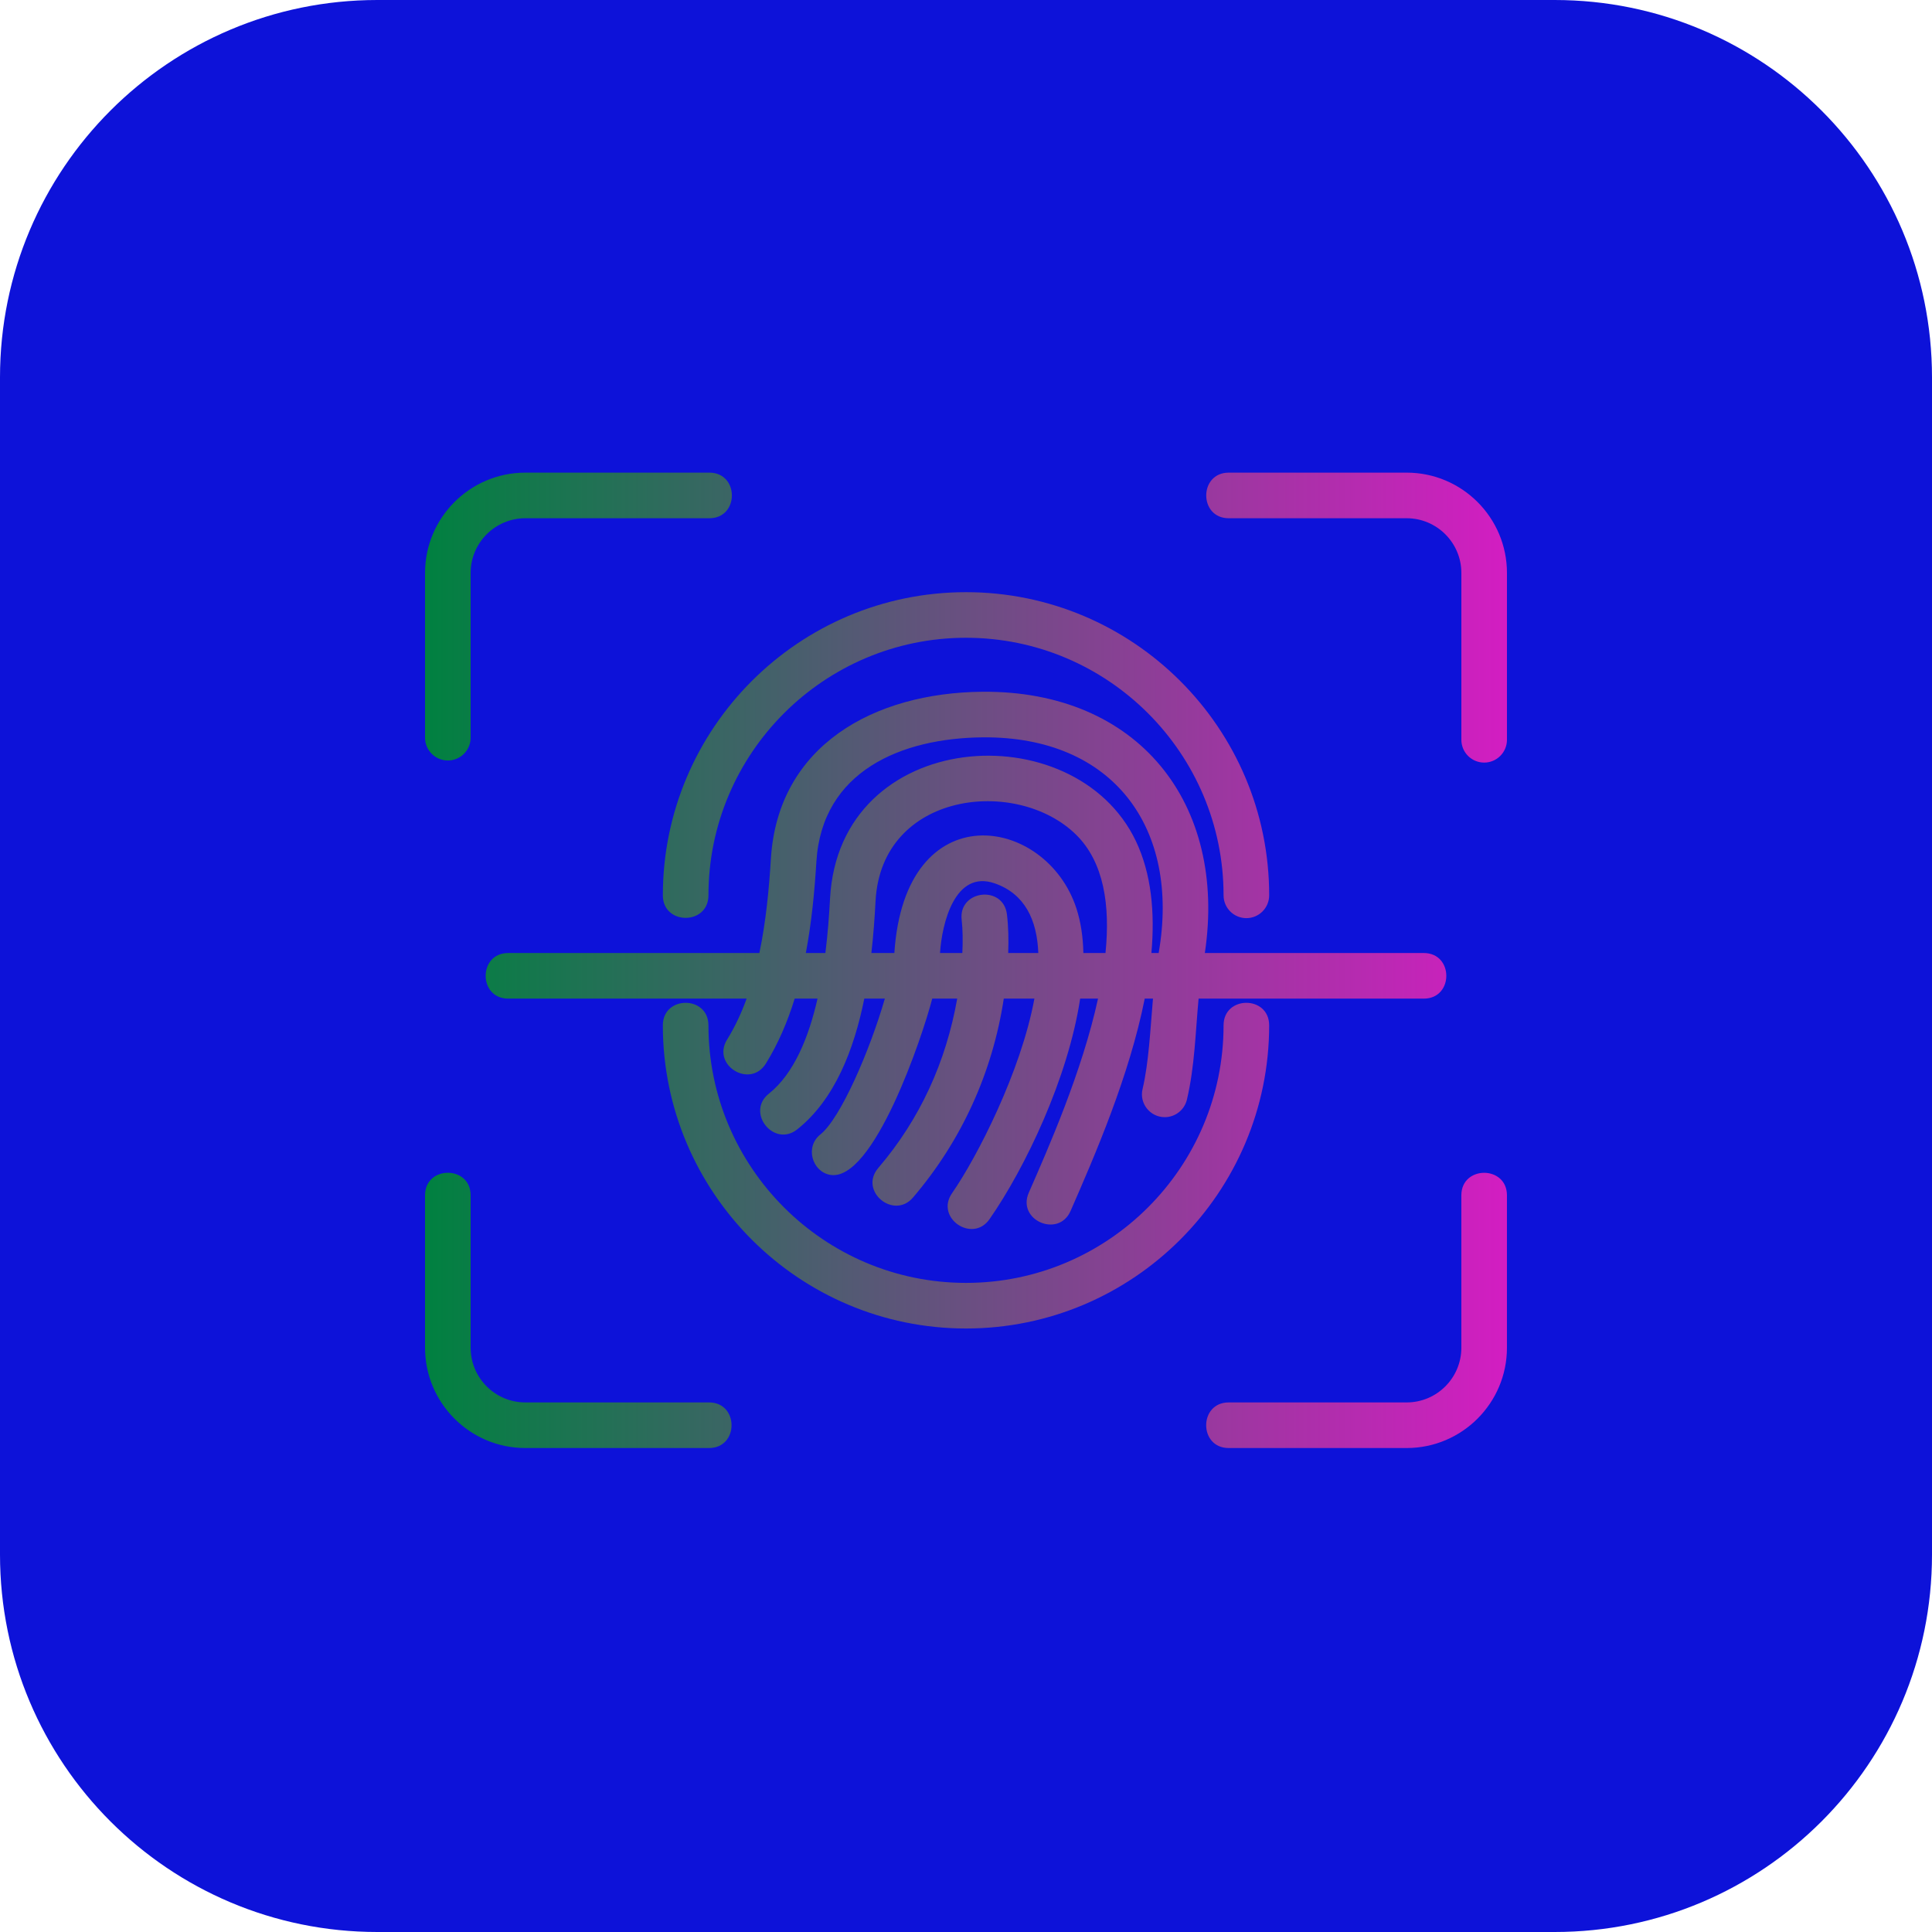
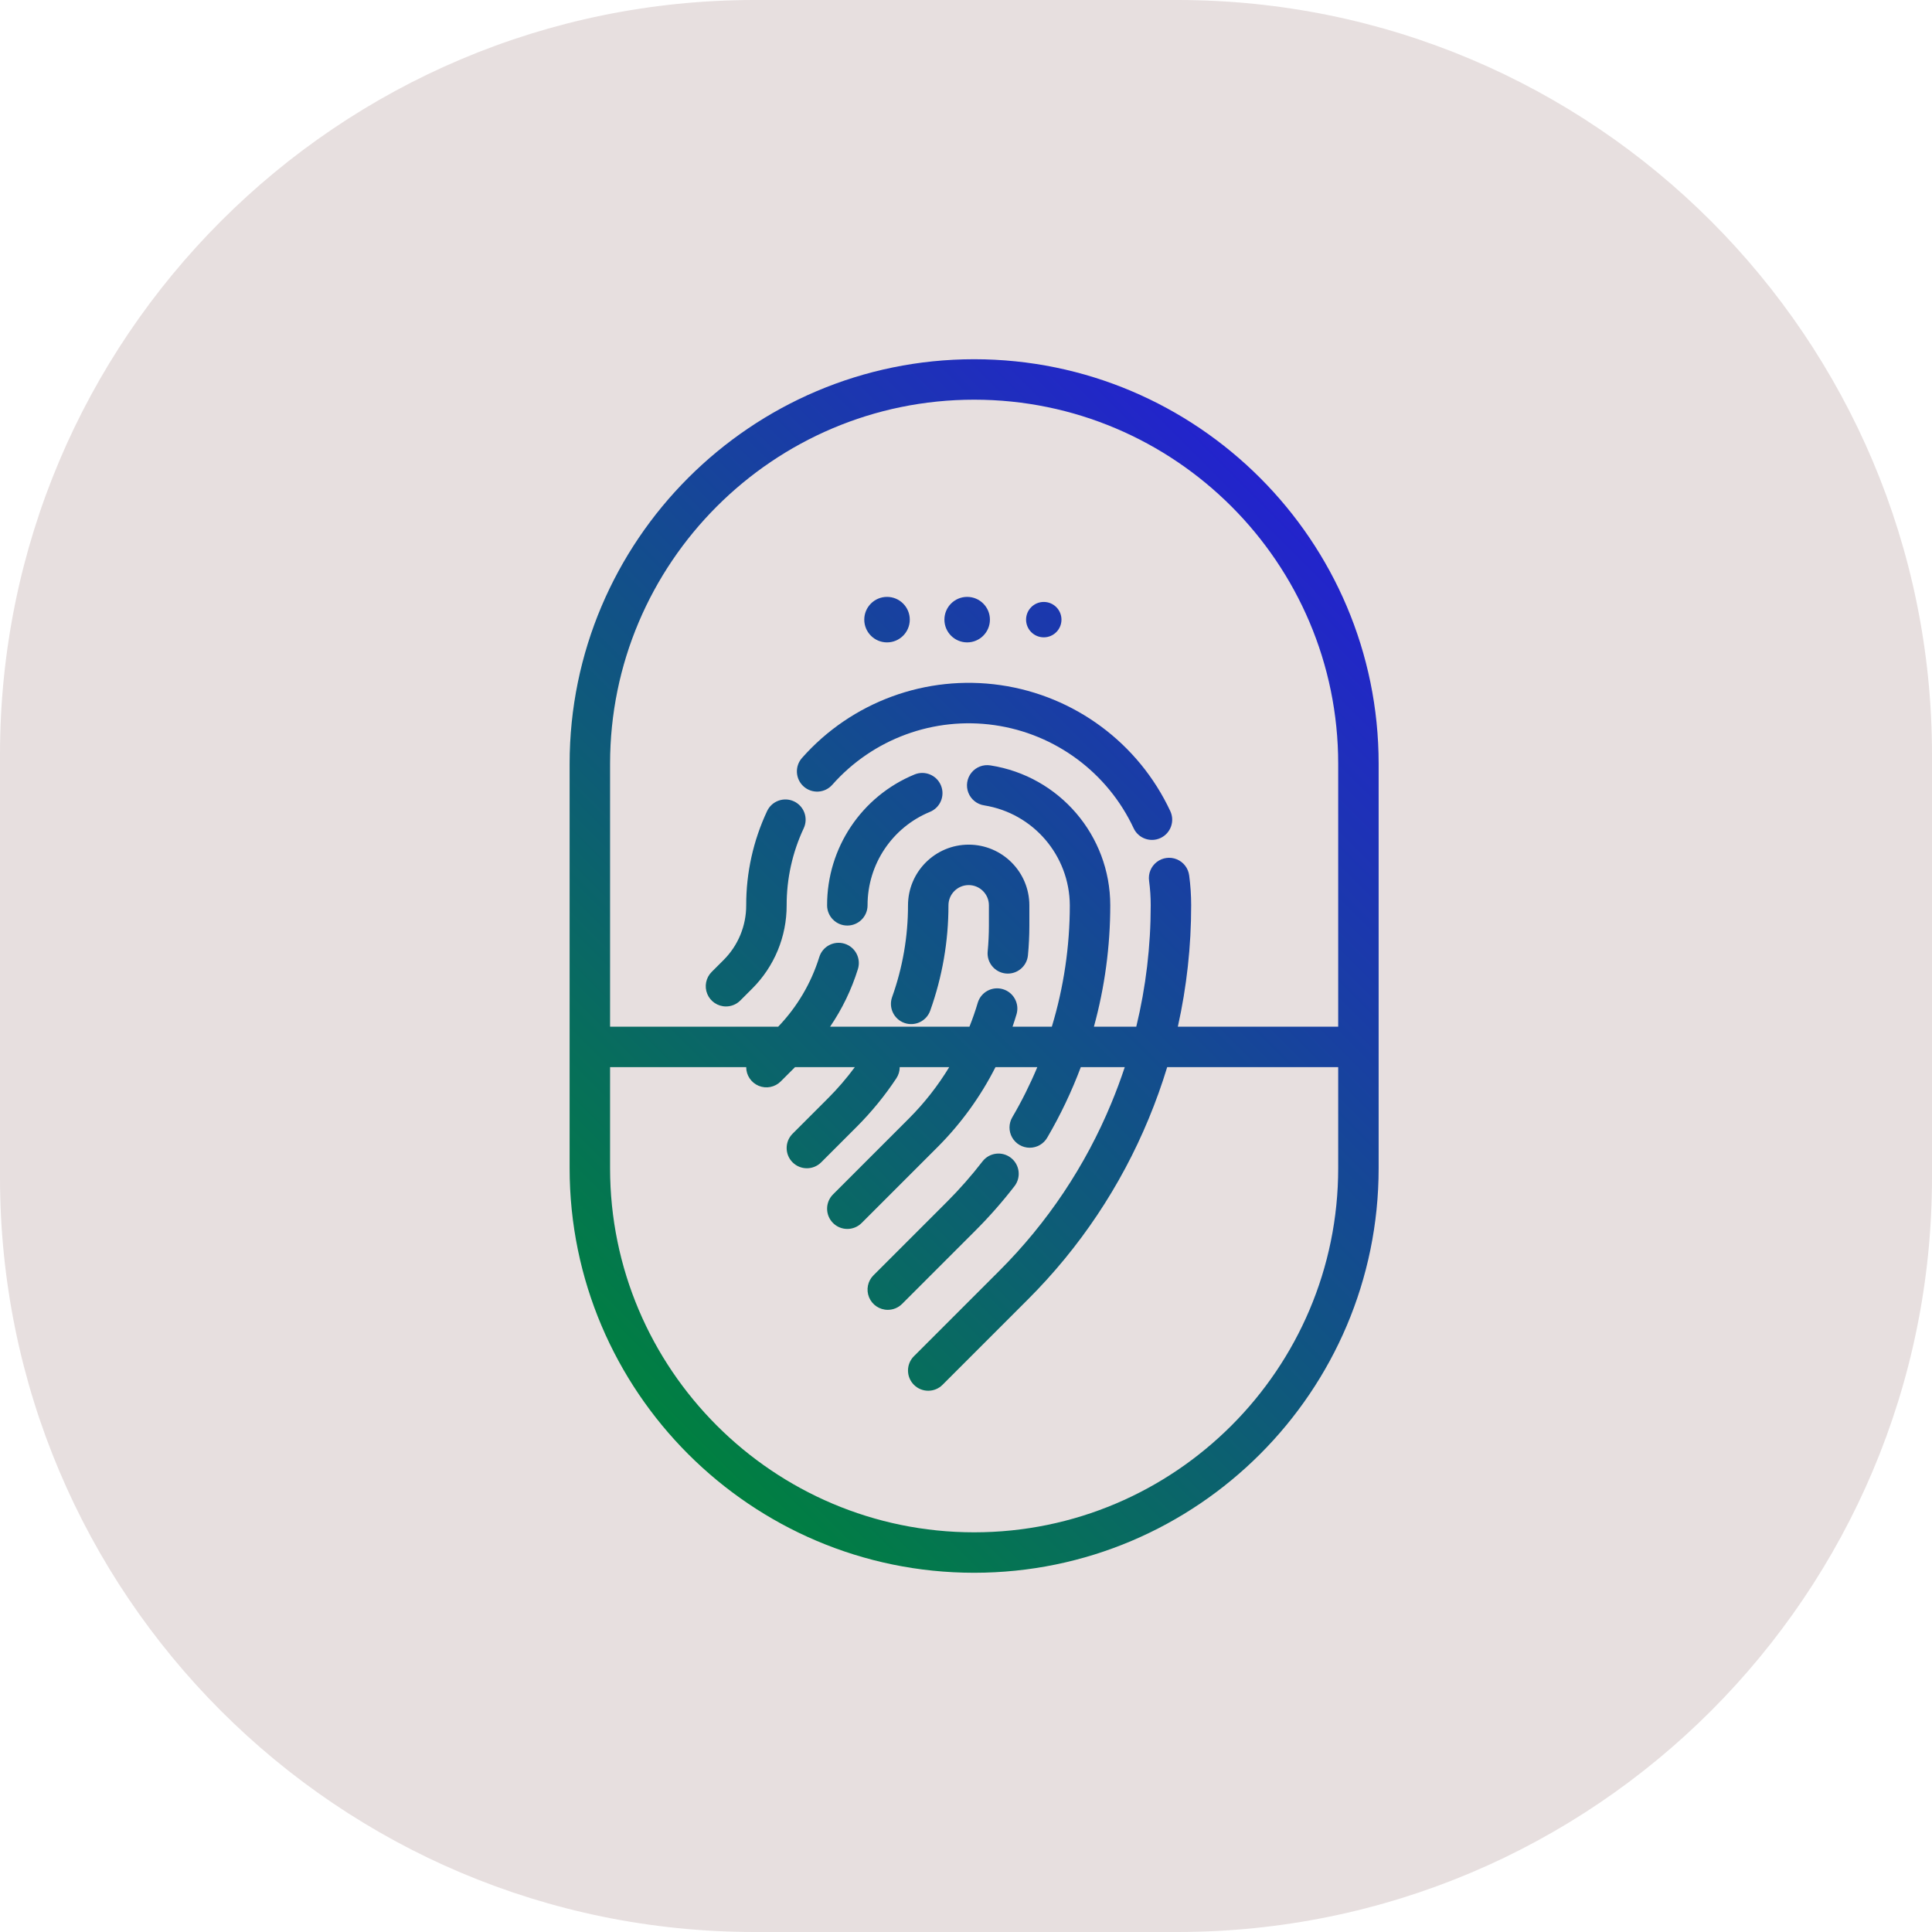
- <svg xmlns="http://www.w3.org/2000/svg" version="1.1" width="65" height="65" x="0" y="0" viewBox="0 0 1706.66 1706.66" style="enable-background:new 0 0 512 512" xml:space="preserve" fill-rule="evenodd" class="">
-   <rect width="1706.66" height="1706.66" rx="333.332" ry="333.332" fill="#0d12d9" shape="rounded" />
-   <g transform="matrix(0.56,0,0,0.56,375.4652,370.463)">
-     <linearGradient id="a" x1=".01" x2="1706.65" y1="853.33" y2="853.33" gradientUnits="userSpaceOnUse">
-       <stop offset="0" stop-color="#008140" />
-       <stop offset="1" stop-color="#d31dc2" />
+ <svg xmlns="http://www.w3.org/2000/svg" version="1.1" width="65" height="65" x="0" y="0" viewBox="0 0 512 512" style="enable-background:new 0 0 512 512" xml:space="preserve">
+   <rect width="512" height="512" rx="200" ry="200" fill="#e7dfdf" shape="rounded" />
+   <g transform="matrix(0.67,0,0,0.67,85.19115,84.48)">
+     <linearGradient id="a" x1="105.071" x2="411.239" y1="409.084" y2="102.916" gradientUnits="userSpaceOnUse">
+       <stop offset="0" stop-color="#008040" />
+       <stop offset="1" stop-color="#2323cd" />
    </linearGradient>
-     <path fill="url(#a)" d="M1166.83 1100.71c-23.13 0-40.33-21.7-35.02-44.21 9.86-41.78 12.16-92.94 16.45-142.79h-13c-24.19 121.58-78.28 246.56-116.98 334.96-18.86 43.09-84.99 14.78-65.91-28.82 30.36-69.35 83.87-190.07 109.22-306.13h-28.18c-18.97 125.3-86.65 267-142.99 347.91-26.75 38.43-86.32-1.89-59.05-41.08 39.15-56.26 108.66-191.63 129.85-306.82h-48.29c-17.71 116.4-66.69 224.27-143.25 313.8-30.35 35.5-85.85-10.35-54.67-46.77 65.89-76.97 106.87-167.52 124.44-267.03h-39.39c-15.43 60.05-93.05 290.56-161.34 277.93-27.98-5.17-39.81-44.01-15.09-63.69 31.82-25.33 78.02-132.37 101.69-214.24h-32.41c-16.24 80.51-46.69 159.19-105.75 206.21-36.82 29.31-81.63-26.92-44.81-56.26 39.78-31.7 62.98-89.33 76.76-149.96h-36.03c-11.18 36.26-25.9 70.94-45.45 102.44-24.89 40.11-86.2 2.46-61.11-37.93 12.35-19.89 22.46-41.64 30.76-64.51H131.14c-47.36 0-47.36-71.93 0-71.93h396.24c10.5-50.01 15.28-101.64 18.16-148.55 11-179.45 163.47-262.12 333.55-263.57 246.5-2.1 386.26 176.77 351 412.12h345.39c47.36 0 47.36 71.93.02 71.93h-355.28c-4.93 53.3-6.13 107.39-18.41 159.31-3.84 16.22-18.35 27.69-34.99 27.69zm-9.59-258.93c34.37-197.11-71.71-342-277.54-340.2-128.14 1.12-253.61 53.13-262.37 196.04-2.86 46.64-7.51 95.83-16.65 144.17h30.83c3.94-31.41 6.04-61.13 7.34-85.75 14.3-270.25 385.81-293.97 482.51-90.72 24.38 51.25 30.13 112.19 24.44 176.46h11.43zm-453.17 0h36.25c16.54-253.12 239.55-217.24 287.22-70.25 6.94 21.39 10.38 45.07 10.96 70.25h34.87c7.63-75.52-2.54-143.52-46.41-186.66-93.41-91.85-307.15-68.14-316.3 104.71-1.34 25.43-3.31 53.22-6.59 81.95zm108.3 0h35.18c.89-18.42.73-36.49-1.06-52.39-5.39-47.03 65.72-55.38 71.43-8.55 2.3 18.81 2.77 39.71 1.98 60.94h47.48c-1.97-52.21-21.28-93.32-68.63-109.84-63.02-22-83.48 63.48-86.38 109.84zm736.1 780.85H1267.7c-47.37 0-47.35-71.93 0-71.93h280.77c47.55 0 86.24-38.7 86.24-86.25v-240.44c0-47.36 71.93-47.35 71.93 0v240.44c0 87.24-70.94 158.18-158.17 158.18zm-1100.49 0h-289.8C70.96 1622.63 0 1551.67 0 1464.44v-240.5c0-47.36 71.93-47.35 71.93 0v240.5c0 47.55 38.71 86.25 86.26 86.25h289.79c47.36 0 47.35 71.94.01 71.94zM1670.69 541.39c-19.85 0-35.96-16.11-35.96-35.96V242.21c0-47.55-38.7-86.26-86.25-86.26h-280.69c-47.37 0-47.35-71.93 0-71.93h280.69c87.23 0 158.18 70.95 158.18 158.19v263.23c0 19.86-16.12 35.96-35.97 35.96zm-1634.72-3.3c-19.85 0-35.96-16.12-35.96-35.96V242.21c0-87.23 70.96-158.19 158.18-158.19H448.5c47.36 0 47.36 71.93 0 71.93H158.19c-47.55 0-86.26 38.71-86.26 86.26v259.93c0 19.85-16.11 35.96-35.96 35.96zm817.36 895.98c-263.7 0-478.22-214.52-478.22-478.22 0-47.36 71.93-47.35 71.93 0 0 224.02 182.28 406.28 406.3 406.28s406.28-182.27 406.28-406.28c0-47.36 71.93-47.35 71.93 0 .01 263.7-214.51 478.22-478.21 478.22zm442.26-647.31c-19.85 0-35.96-16.11-35.96-35.96 0-224.02-182.26-406.3-406.28-406.3s-406.3 182.28-406.3 406.3c0 47.37-71.93 47.37-71.93 0 0-263.7 214.52-478.22 478.22-478.22 263.68 0 478.41 214.48 478.22 478.24-.02 19.86-16.12 35.95-35.98 35.95z" opacity="1" data-original="url(#a)" />
+     <path fill="url(#a)" d="M256 208a24.027 24.027 0 0 1 24 24v8c0 3.913-.188 7.87-.559 11.761a8 8 0 0 1-15.928-1.519c.323-3.388.487-6.834.487-10.242v-8a8 8 0 0 0-16 0 123.557 123.557 0 0 1-7.222 41.681 8 8 0 0 1-15.068-5.381A107.582 107.582 0 0 0 232 232a24.028 24.028 0 0 1 24-24zm-32 184a7.976 7.976 0 0 0 5.657-2.343l29.088-29.089a182.416 182.416 0 0 0 15.4-17.52 8 8 0 0 0-12.669-9.772 166.657 166.657 0 0 1-14.049 15.979l-29.089 29.088A8 8 0 0 0 224 392zm16.7-196.971a8 8 0 0 0-6.126-14.781A55.857 55.857 0 0 0 200 232a8 8 0 0 0 16 0 39.9 39.9 0 0 1 24.7-36.971zm-49.947-10.011a8 8 0 0 0 11.292-.693 72.02 72.02 0 0 1 119.205 17.193 8 8 0 0 0 14.492-6.782 88.021 88.021 0 0 0-145.683-21.011 8 8 0 0 0 .693 11.293zM160 272a7.976 7.976 0 0 0 5.657-2.343l4.686-4.687A46.318 46.318 0 0 0 184 232a71.36 71.36 0 0 1 6.75-30.481 8 8 0 0 0-14.492-6.783A87.249 87.249 0 0 0 168 232a30.43 30.43 0 0 1-8.97 21.657l-4.687 4.686A8 8 0 0 0 160 272zm-61.845 64V176c0-88.224 71.776-160 160-160s160 71.776 160 160v160c0 88.224-71.776 160-160 160s-160-71.776-160-160zm16-160v104h66.5a69.517 69.517 0 0 0 16.251-27.539 8 8 0 0 1 15.286 4.728A85.46 85.46 0 0 1 201.186 280h55.12q1.871-4.674 3.3-9.52a8 8 0 0 1 15.347 4.52 131.496 131.496 0 0 1-1.6 5h15.536A165.916 165.916 0 0 0 296 232a40.254 40.254 0 0 0-33.822-39.527 8 8 0 1 1 2.447-15.811A56.013 56.013 0 0 1 312 232a181.8 181.8 0 0 1-6.464 48h16.754a203.73 203.73 0 0 0 5.71-48 72.95 72.95 0 0 0-.645-9.685 8 8 0 1 1 15.857-2.132A88.957 88.957 0 0 1 344 232a219.868 219.868 0 0 1-5.271 48h63.426V176c0-79.4-64.6-144-144-144s-144 64.6-144 144zm0 160c0 79.4 64.6 144 144 144s144-64.6 144-144v-40h-67.638q-3.135 10.309-7.3 20.363a219.361 219.361 0 0 1-47.787 71.519l-33.775 33.775a8 8 0 0 1-11.314-11.314l33.775-33.775a203.44 203.44 0 0 0 44.319-66.328q2.919-7.048 5.3-14.24h-17.388a181.65 181.65 0 0 1-13.263 27.868 8 8 0 1 1-13.807-8.084A165.483 165.483 0 0 0 283.146 296H266.6a124.163 124.163 0 0 1-22.885 31.6l-30.059 30.059a8 8 0 0 1-11.314-11.314l30.058-30.061A107.9 107.9 0 0 0 248.3 296h-19.58a7.958 7.958 0 0 1-1.329 4.419 124.185 124.185 0 0 1-15.675 19.181l-14.059 14.059a8 8 0 0 1-11.314-11.314l14.057-14.061A108.271 108.271 0 0 0 210.966 296h-23.653l-5.656 5.657A8 8 0 0 1 168 296h-53.845zM255.4 128a9 9 0 1 0-9-9 9 9 0 0 0 9 9zm-31.7 0a9 9 0 1 0-9-9 9 9 0 0 0 9 9zm62-2a7 7 0 1 0-7-7 7 7 0 0 0 7 7z" opacity="1" data-original="url(#a)" />
  </g>
</svg>
